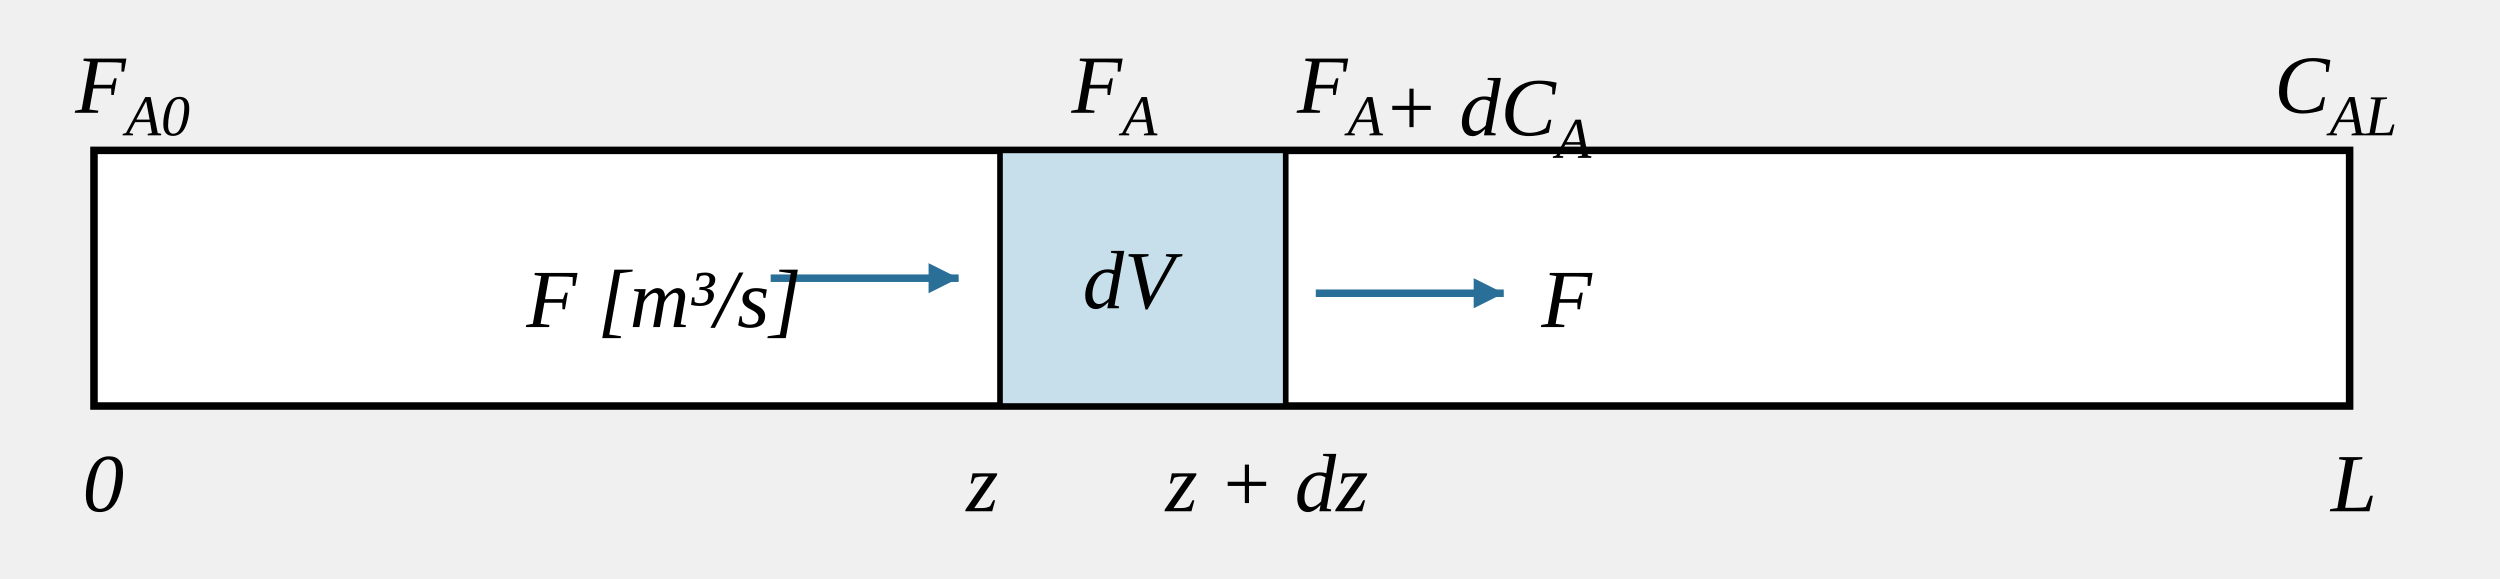
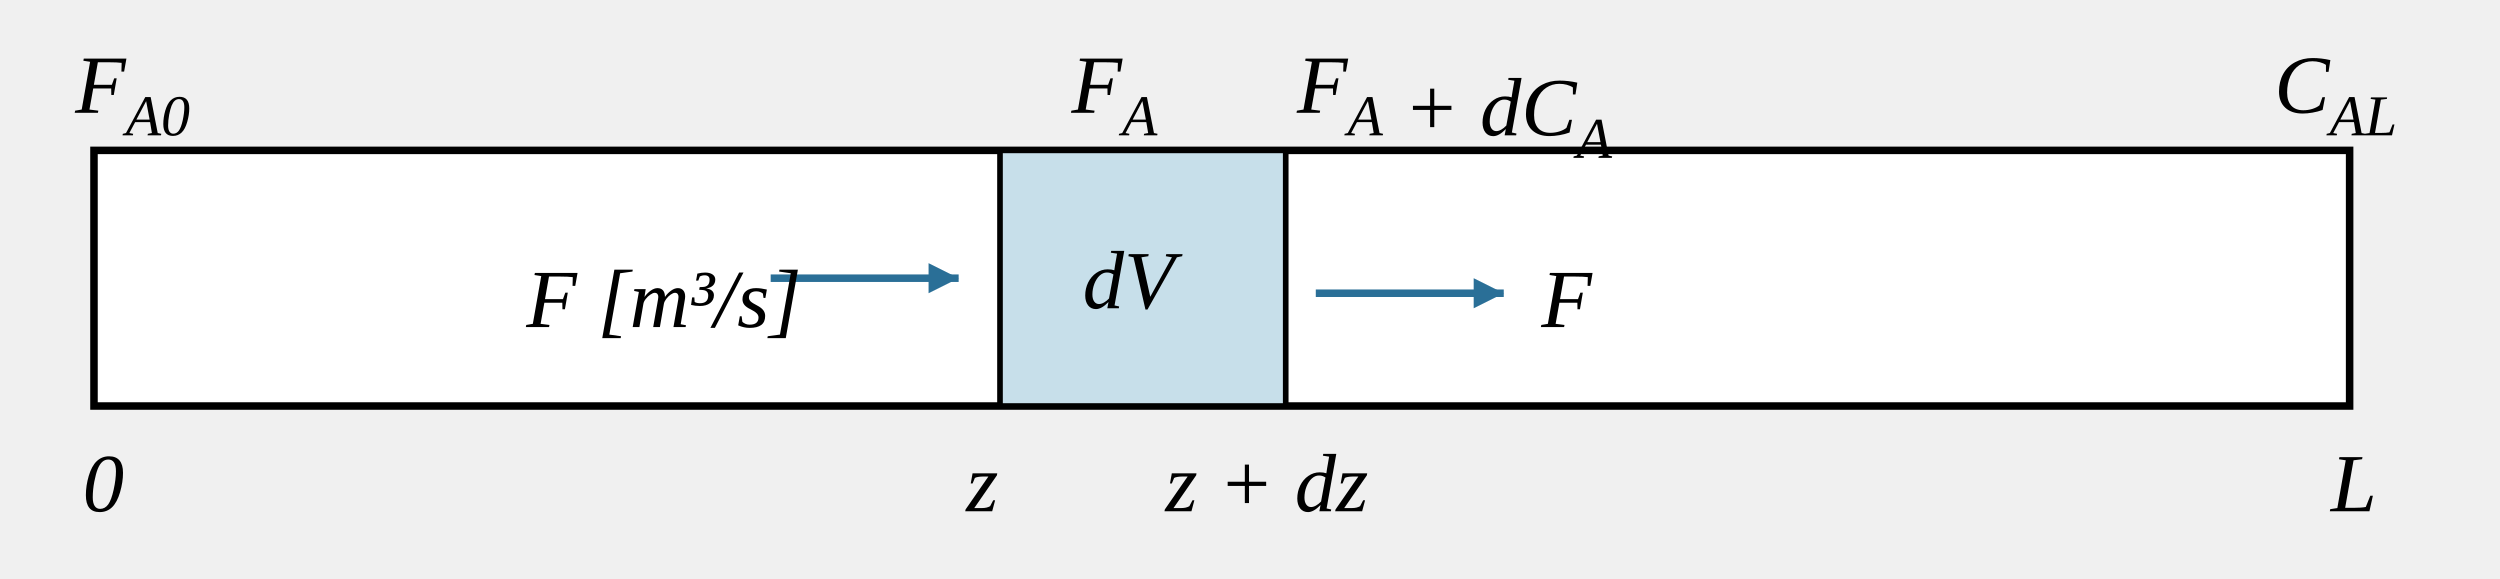
<svg xmlns="http://www.w3.org/2000/svg" width="665" height="154" viewBox="0 0 665 154">
  <rect x="25" y="40" width="600" height="68" fill="white" stroke="black" stroke-width="2" />
  <rect x="266" y="40" width="76" height="68" fill="#c7dfea" stroke="black" stroke-width="1.5" />
  <line x1="205" y1="74" x2="255" y2="74" stroke="#2a6f97" stroke-width="2" />
  <polygon points="255,74 247,70 247,78" fill="#2a6f97" />
  <line x1="350" y1="78" x2="400" y2="78" stroke="#2a6f97" stroke-width="2" />
  <polygon points="400,78 392,74 392,82" fill="#2a6f97" />
  <text x="20" y="30" font-family="Times New Roman" font-style="italic" font-size="22">F<tspan dy="6" font-size="70%">A0</tspan>
  </text>
  <text x="285" y="30" font-family="Times New Roman" font-style="italic" font-size="22">F<tspan dy="6" font-size="70%">A</tspan>
  </text>
-   <text x="345" y="30" font-family="Times New Roman" font-style="italic" font-size="22">F<tspan dy="6" font-size="70%">A</tspan>+ dC<tspan dy="6" font-size="70%">A</tspan>
+   <text x="345" y="30" font-family="Times New Roman" font-style="italic" font-size="22">F<tspan dy="6" font-size="70%">A</tspan>
+                        + dC<tspan dy="6" font-size="70%">A</tspan>
  </text>
  <text x="605" y="30" font-family="Times New Roman" font-style="italic" font-size="22">C<tspan dy="6" font-size="70%">AL</tspan>
  </text>
  <text x="140" y="87" font-family="Times New Roman" font-style="italic" font-size="22">F [m³/s]</text>
  <text x="410" y="87" font-family="Times New Roman" font-style="italic" font-size="22">F</text>
  <text x="288" y="82" font-family="Times New Roman" font-style="italic" font-size="22">dV</text>
  <text x="22" y="136" font-family="Times New Roman" font-style="italic" font-size="22">0</text>
  <text x="257" y="136" font-family="Times New Roman" font-style="italic" font-size="22">z</text>
  <text x="310" y="136" font-family="Times New Roman" font-style="italic" font-size="22">z + dz</text>
  <text x="620" y="136" font-family="Times New Roman" font-style="italic" font-size="22">L</text>
</svg>
